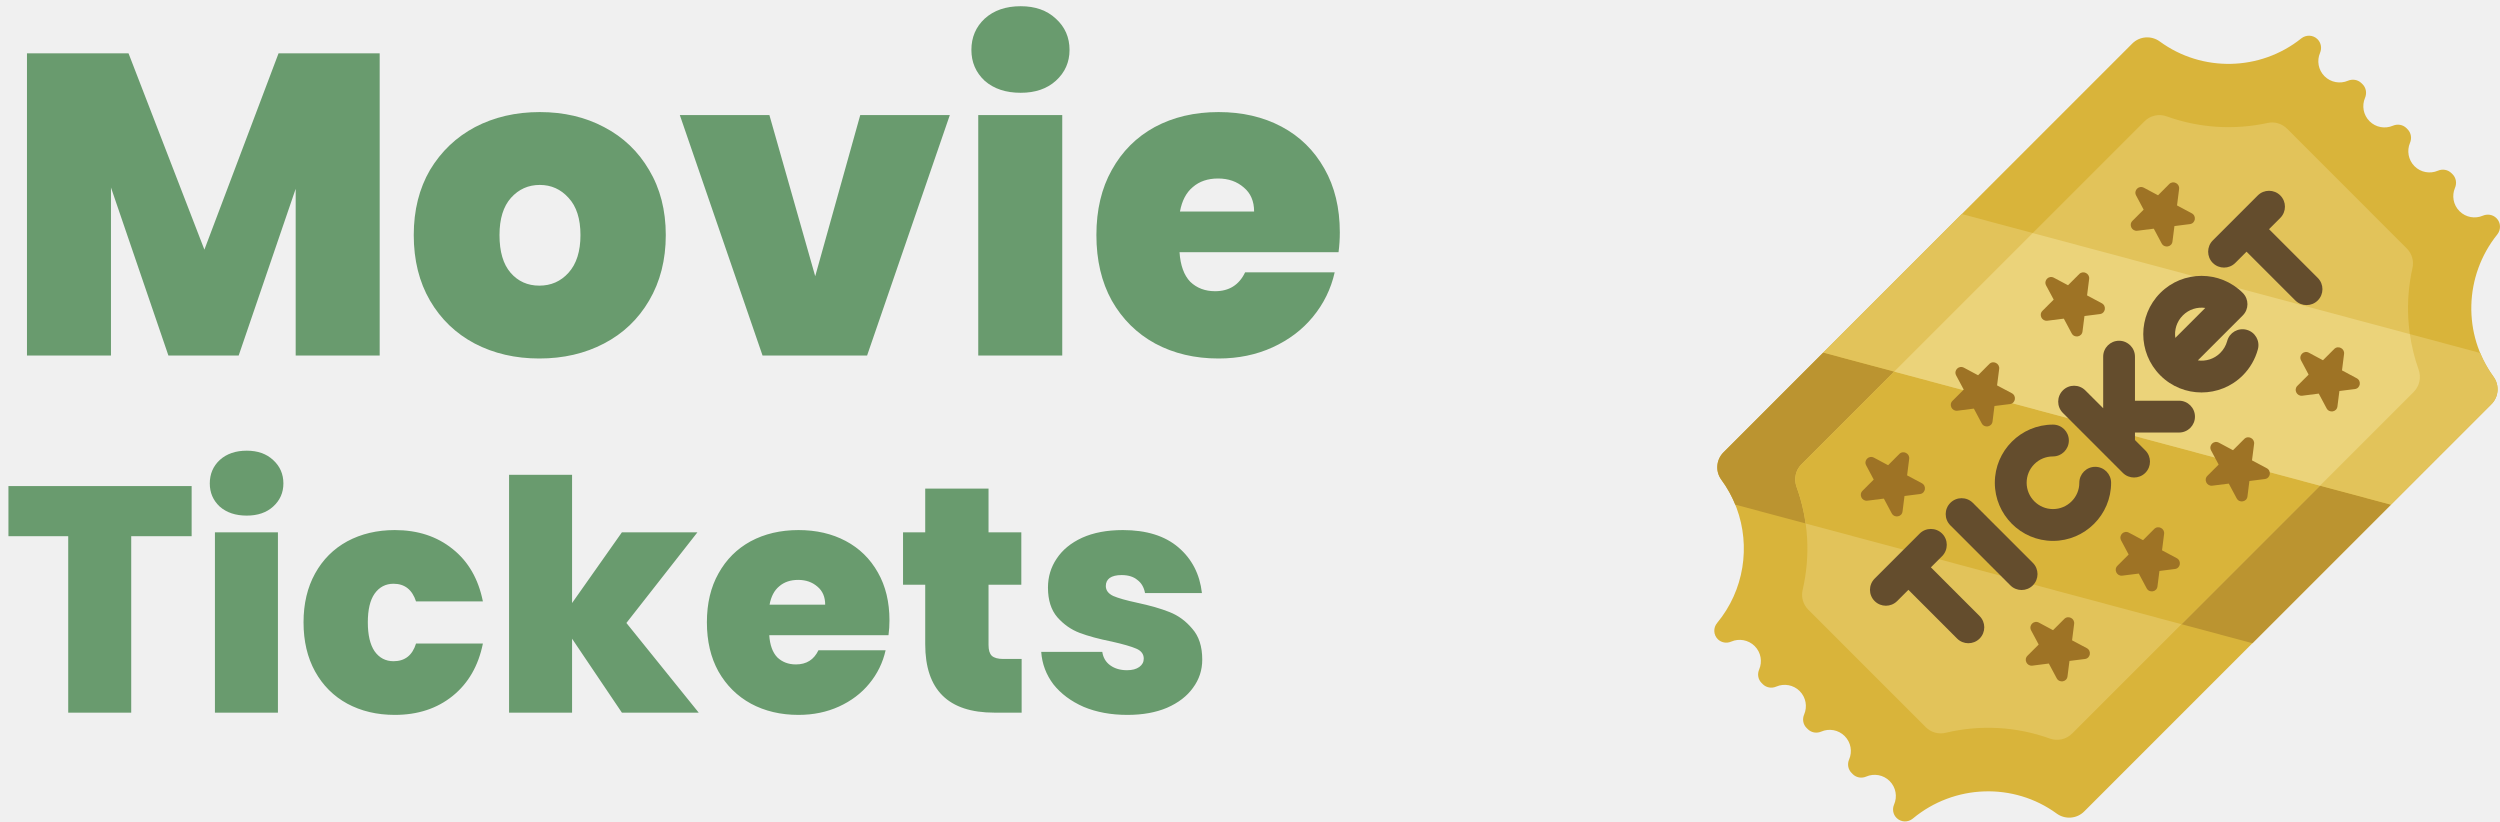
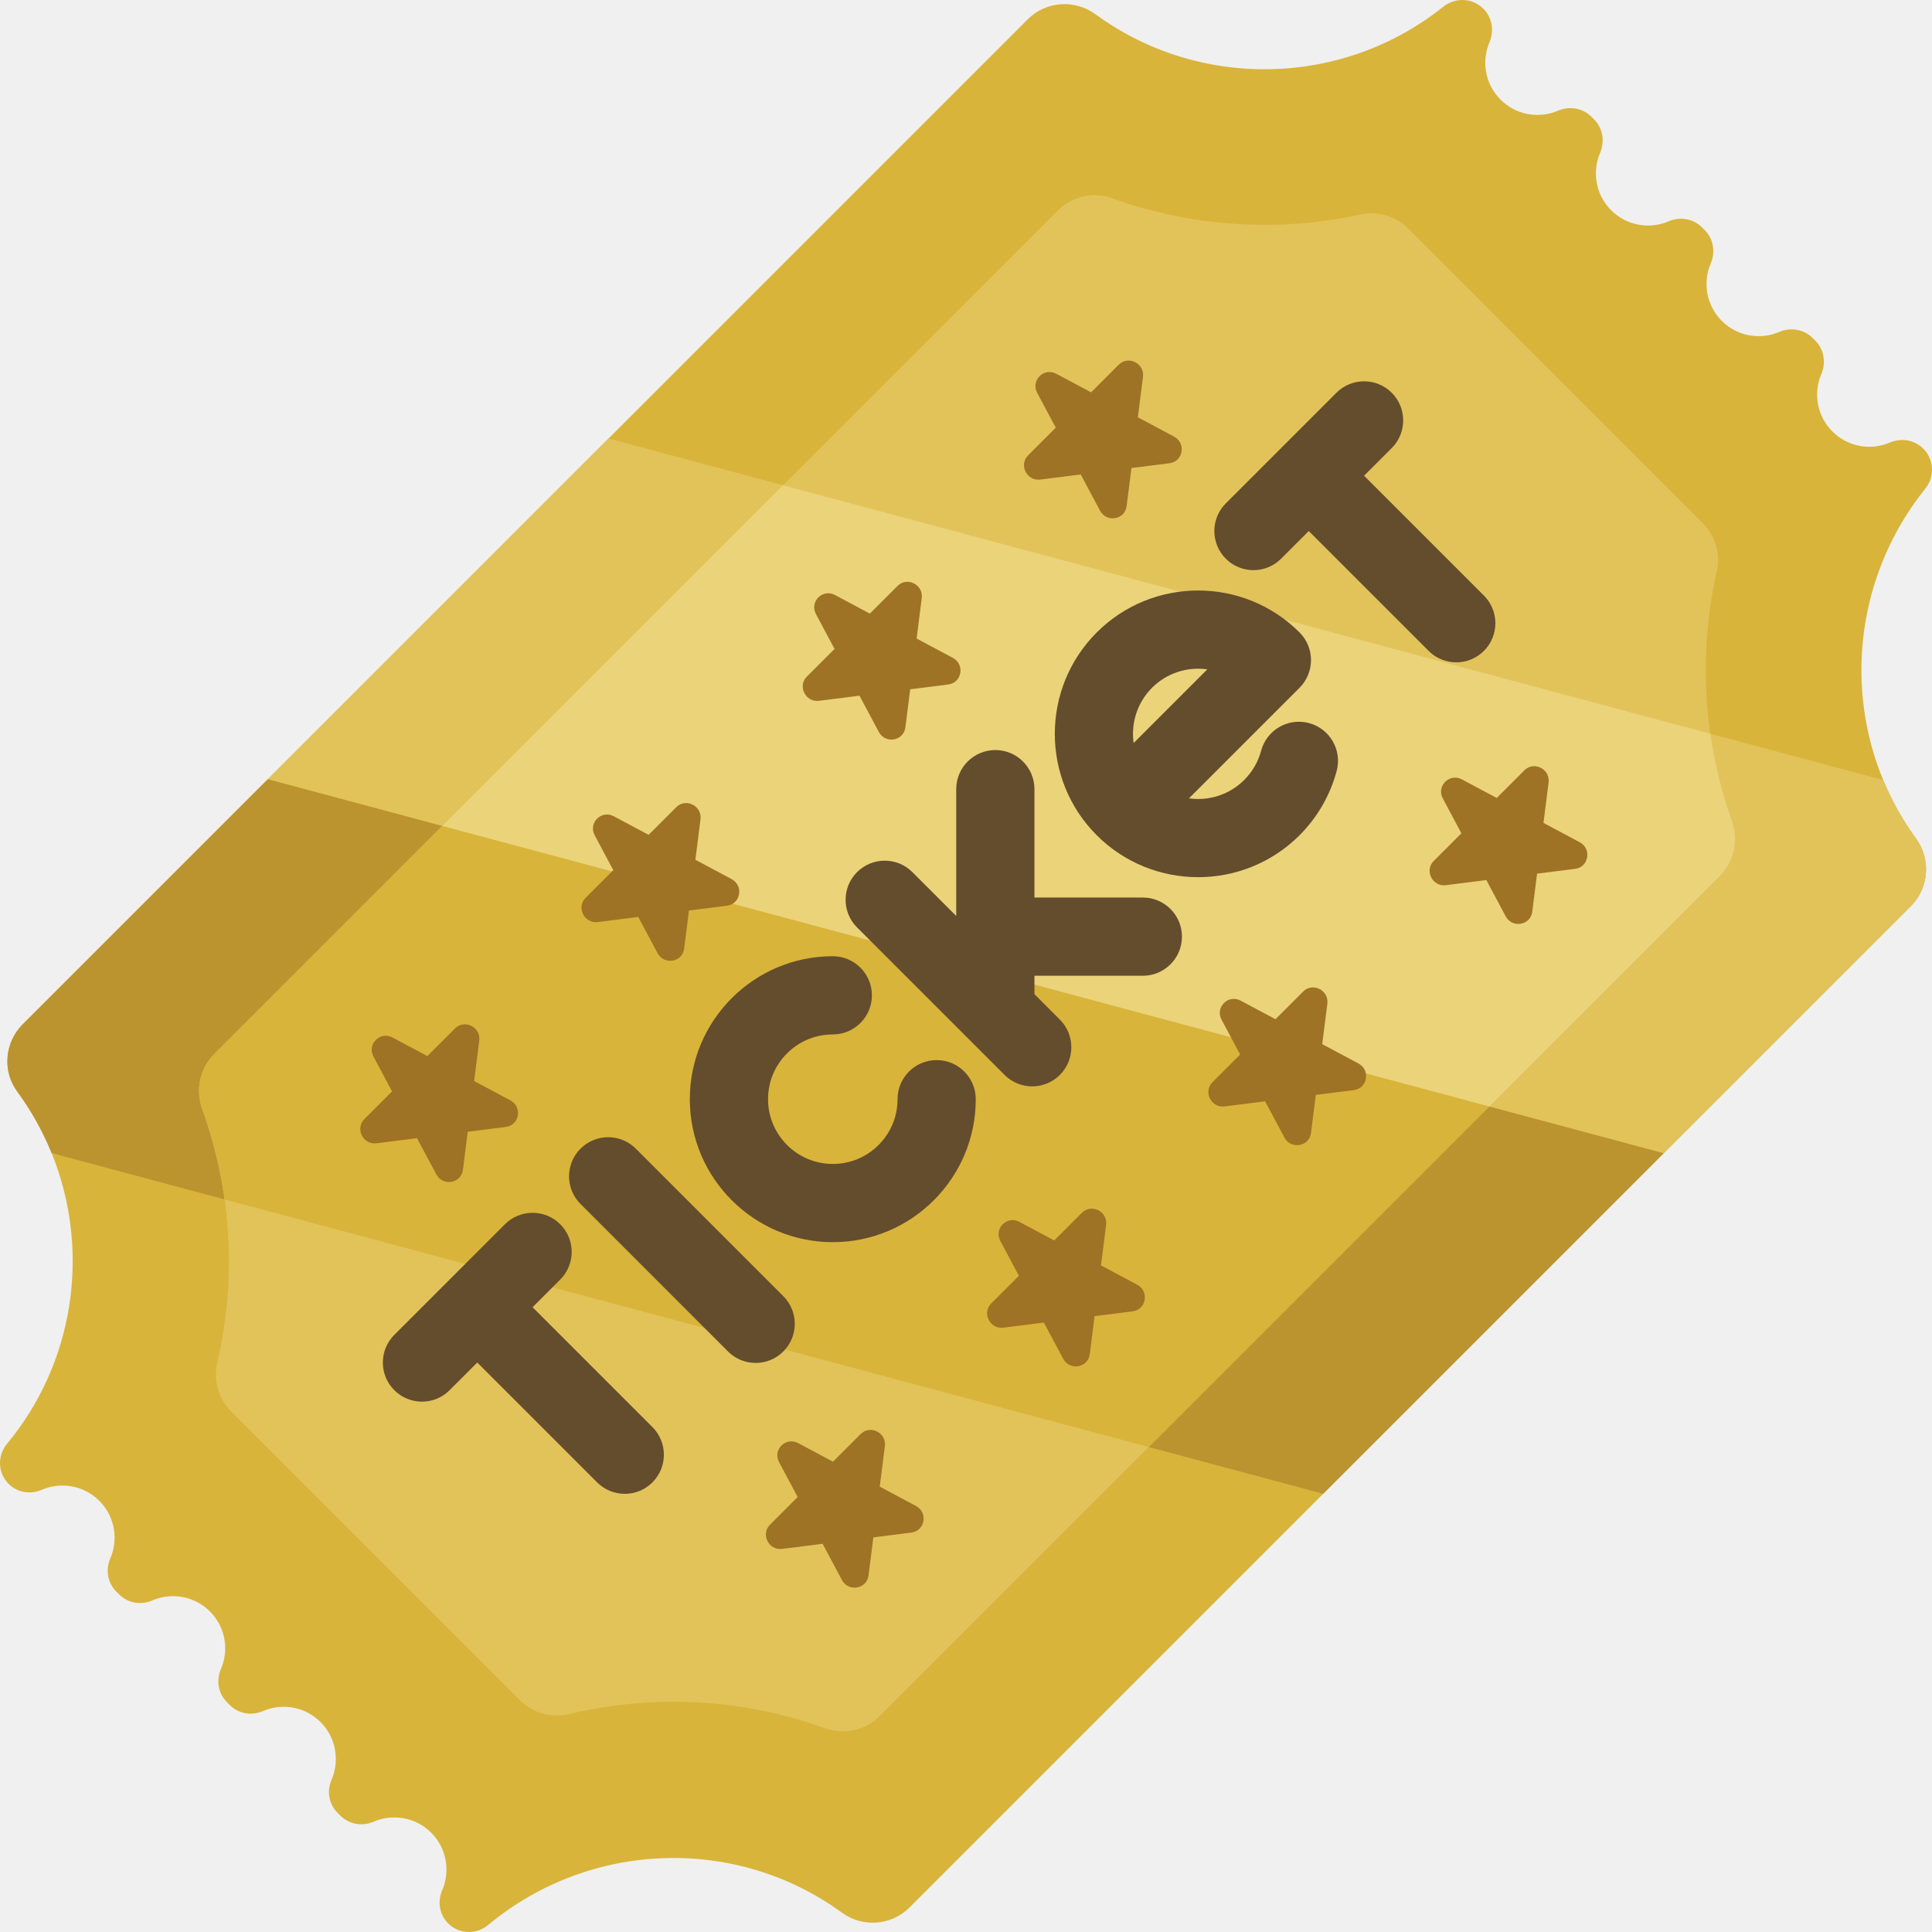
- <svg xmlns="http://www.w3.org/2000/svg" width="70" height="23" viewBox="0 0 70 23" fill="none">
-   <path d="M10.631 1.494V9.954H8.279V5.286L6.683 9.954H4.715L3.107 5.25V9.954H0.755L0.755 1.494L3.599 1.494L5.723 6.99L7.799 1.494H10.631ZM15.101 10.038C14.43 10.038 13.825 9.898 13.29 9.618C12.761 9.338 12.345 8.938 12.041 8.418C11.738 7.898 11.585 7.286 11.585 6.582C11.585 5.886 11.738 5.278 12.041 4.758C12.354 4.238 12.774 3.838 13.302 3.558C13.838 3.278 14.441 3.138 15.114 3.138C15.786 3.138 16.386 3.278 16.913 3.558C17.45 3.838 17.869 4.238 18.174 4.758C18.485 5.278 18.642 5.886 18.642 6.582C18.642 7.278 18.485 7.89 18.174 8.418C17.869 8.938 17.45 9.338 16.913 9.618C16.378 9.898 15.774 10.038 15.101 10.038ZM15.101 7.998C15.43 7.998 15.701 7.878 15.918 7.638C16.142 7.39 16.253 7.038 16.253 6.582C16.253 6.126 16.142 5.778 15.918 5.538C15.701 5.298 15.434 5.178 15.114 5.178C14.793 5.178 14.525 5.298 14.309 5.538C14.094 5.778 13.986 6.126 13.986 6.582C13.986 7.046 14.089 7.398 14.297 7.638C14.505 7.878 14.774 7.998 15.101 7.998ZM22.826 7.734L24.087 3.222H26.595L24.279 9.954H21.351L19.035 3.222L21.543 3.222L22.826 7.734ZM28.579 2.598C28.163 2.598 27.827 2.486 27.571 2.262C27.323 2.03 27.199 1.742 27.199 1.398C27.199 1.046 27.323 0.754 27.571 0.522C27.827 0.29 28.163 0.174 28.579 0.174C28.987 0.174 29.315 0.29 29.563 0.522C29.819 0.754 29.947 1.046 29.947 1.398C29.947 1.742 29.819 2.03 29.563 2.262C29.315 2.486 28.987 2.598 28.579 2.598ZM29.743 3.222V9.954H27.391V3.222L29.743 3.222ZM37.515 6.51C37.515 6.694 37.503 6.878 37.479 7.062H33.027C33.051 7.43 33.151 7.706 33.327 7.89C33.511 8.066 33.743 8.154 34.023 8.154C34.415 8.154 34.695 7.978 34.863 7.626H37.371C37.267 8.09 37.063 8.506 36.759 8.874C36.463 9.234 36.087 9.518 35.631 9.726C35.175 9.934 34.671 10.038 34.119 10.038C33.455 10.038 32.863 9.898 32.343 9.618C31.831 9.338 31.427 8.938 31.131 8.418C30.843 7.898 30.699 7.286 30.699 6.582C30.699 5.878 30.843 5.27 31.131 4.758C31.419 4.238 31.819 3.838 32.331 3.558C32.851 3.278 33.447 3.138 34.119 3.138C34.783 3.138 35.371 3.274 35.883 3.546C36.395 3.818 36.795 4.21 37.083 4.722C37.371 5.226 37.515 5.822 37.515 6.51ZM35.115 5.922C35.115 5.634 35.019 5.41 34.827 5.25C34.635 5.082 34.395 4.998 34.107 4.998C33.819 4.998 33.583 5.078 33.399 5.238C33.215 5.39 33.095 5.618 33.039 5.922H35.115ZM5.366 13.609V15.013H3.674V19.954H1.91L1.91 15.013H0.236L0.236 13.609H5.366ZM6.909 14.437C6.597 14.437 6.345 14.353 6.153 14.185C5.967 14.011 5.874 13.795 5.874 13.537C5.874 13.273 5.967 13.054 6.153 12.88C6.345 12.706 6.597 12.619 6.909 12.619C7.215 12.619 7.461 12.706 7.647 12.88C7.839 13.054 7.935 13.273 7.935 13.537C7.935 13.795 7.839 14.011 7.647 14.185C7.461 14.353 7.215 14.437 6.909 14.437ZM7.782 14.905V19.954H6.018V14.905H7.782ZM8.499 17.425C8.499 16.903 8.607 16.447 8.823 16.057C9.039 15.667 9.339 15.367 9.723 15.157C10.113 14.947 10.557 14.842 11.055 14.842C11.697 14.842 12.237 15.019 12.675 15.373C13.113 15.721 13.395 16.21 13.521 16.84H11.649C11.541 16.51 11.331 16.345 11.019 16.345C10.797 16.345 10.62 16.438 10.488 16.624C10.362 16.804 10.299 17.071 10.299 17.425C10.299 17.779 10.362 18.049 10.488 18.235C10.62 18.421 10.797 18.514 11.019 18.514C11.337 18.514 11.547 18.349 11.649 18.019H13.521C13.395 18.643 13.113 19.132 12.675 19.486C12.237 19.84 11.697 20.017 11.055 20.017C10.557 20.017 10.113 19.912 9.723 19.702C9.339 19.492 9.039 19.192 8.823 18.802C8.607 18.412 8.499 17.953 8.499 17.425ZM17.413 19.954L16.018 17.884V19.954H14.254L14.254 13.294H16.018V16.885L17.413 14.905H19.528L17.539 17.443L19.564 19.954H17.413ZM24.905 17.371C24.905 17.509 24.896 17.647 24.878 17.785H21.539C21.557 18.061 21.632 18.268 21.764 18.406C21.902 18.538 22.076 18.604 22.286 18.604C22.58 18.604 22.79 18.472 22.916 18.208H24.797C24.719 18.556 24.566 18.868 24.338 19.144C24.116 19.414 23.834 19.627 23.492 19.783C23.15 19.939 22.772 20.017 22.358 20.017C21.86 20.017 21.416 19.912 21.026 19.702C20.642 19.492 20.339 19.192 20.117 18.802C19.901 18.412 19.793 17.953 19.793 17.425C19.793 16.897 19.901 16.441 20.117 16.057C20.333 15.667 20.633 15.367 21.017 15.157C21.407 14.947 21.854 14.842 22.358 14.842C22.856 14.842 23.297 14.944 23.681 15.148C24.065 15.352 24.365 15.646 24.581 16.03C24.797 16.408 24.905 16.855 24.905 17.371ZM23.105 16.93C23.105 16.714 23.033 16.546 22.889 16.426C22.745 16.3 22.565 16.237 22.349 16.237C22.133 16.237 21.956 16.297 21.818 16.417C21.68 16.531 21.59 16.702 21.548 16.93H23.105ZM28.606 18.451V19.954H27.841C26.551 19.954 25.906 19.315 25.906 18.037V16.372H25.285V14.905H25.906V13.681H27.679V14.905H28.597V16.372H27.679V18.064C27.679 18.202 27.709 18.301 27.769 18.361C27.835 18.421 27.943 18.451 28.093 18.451H28.606ZM31.566 20.017C31.11 20.017 30.702 19.942 30.342 19.792C29.988 19.636 29.706 19.426 29.496 19.162C29.292 18.892 29.178 18.589 29.154 18.253H30.864C30.888 18.415 30.963 18.541 31.089 18.631C31.215 18.721 31.371 18.766 31.557 18.766C31.701 18.766 31.815 18.736 31.899 18.676C31.983 18.616 32.025 18.538 32.025 18.442C32.025 18.316 31.956 18.223 31.818 18.163C31.68 18.103 31.452 18.037 31.134 17.965C30.774 17.893 30.474 17.812 30.234 17.722C29.994 17.632 29.784 17.485 29.604 17.281C29.43 17.077 29.343 16.801 29.343 16.453C29.343 16.153 29.424 15.883 29.586 15.643C29.748 15.397 29.985 15.202 30.297 15.058C30.615 14.914 30.996 14.842 31.44 14.842C32.1 14.842 32.619 15.004 32.997 15.328C33.375 15.652 33.594 16.078 33.654 16.606H32.061C32.031 16.444 31.959 16.321 31.845 16.237C31.737 16.147 31.59 16.102 31.404 16.102C31.26 16.102 31.149 16.129 31.071 16.183C30.999 16.237 30.963 16.312 30.963 16.408C30.963 16.528 31.032 16.621 31.17 16.687C31.308 16.747 31.53 16.81 31.836 16.876C32.202 16.954 32.505 17.041 32.745 17.137C32.991 17.233 33.204 17.389 33.384 17.605C33.57 17.815 33.663 18.103 33.663 18.469C33.663 18.763 33.576 19.027 33.402 19.261C33.234 19.495 32.991 19.681 32.673 19.819C32.361 19.951 31.992 20.017 31.566 20.017Z" fill="#699B6E" />
-   <g clip-path="url(#clip0_7_185)">
-     <path d="M64.891 1.099L64.891 1.099C64.768 0.975 64.572 0.967 64.435 1.076C63.284 1.996 61.655 2.026 60.475 1.162C60.238 0.989 59.91 1.012 59.703 1.22L48.259 12.664C48.053 12.869 48.024 13.195 48.196 13.43C48.379 13.678 48.522 13.945 48.625 14.225C49.02 15.293 48.838 16.526 48.08 17.442C47.968 17.576 47.974 17.773 48.098 17.897L48.098 17.897C48.197 17.996 48.346 18.021 48.474 17.965C48.691 17.871 48.953 17.913 49.131 18.09C49.309 18.268 49.35 18.529 49.256 18.747C49.2 18.875 49.225 19.024 49.324 19.123L49.358 19.157C49.457 19.256 49.606 19.281 49.734 19.225C49.951 19.131 50.213 19.172 50.391 19.35C50.568 19.527 50.61 19.789 50.516 20.006C50.46 20.135 50.485 20.284 50.584 20.383L50.618 20.416C50.717 20.515 50.865 20.54 50.994 20.485C51.211 20.39 51.473 20.432 51.65 20.609C51.828 20.787 51.87 21.049 51.775 21.266C51.719 21.395 51.745 21.543 51.844 21.642L51.877 21.676C51.976 21.775 52.125 21.8 52.254 21.744C52.471 21.65 52.733 21.692 52.91 21.869C53.088 22.047 53.129 22.309 53.035 22.526C52.979 22.654 53.004 22.803 53.103 22.902C53.227 23.026 53.424 23.032 53.558 22.921C54.721 21.953 56.388 21.905 57.586 22.779C57.823 22.952 58.15 22.928 58.357 22.721L69.759 11.318C69.967 11.111 69.99 10.784 69.817 10.547C68.955 9.364 68.992 7.726 69.924 6.565C70.033 6.428 70.025 6.232 69.901 6.109C69.801 6.008 69.65 5.984 69.52 6.039C69.303 6.132 69.043 6.09 68.866 5.913C68.689 5.737 68.647 5.476 68.74 5.26C68.796 5.129 68.771 4.979 68.671 4.878L68.641 4.849C68.541 4.749 68.391 4.724 68.26 4.78C68.044 4.873 67.783 4.831 67.606 4.654C67.43 4.477 67.388 4.216 67.48 4C67.536 3.87 67.511 3.719 67.411 3.619L67.382 3.589C67.281 3.489 67.131 3.464 67.001 3.52C66.784 3.613 66.523 3.571 66.347 3.394C66.17 3.217 66.128 2.957 66.221 2.74C66.276 2.61 66.252 2.459 66.152 2.359L66.122 2.33C66.022 2.23 65.871 2.205 65.741 2.261C65.525 2.353 65.264 2.311 65.087 2.135C64.91 1.958 64.868 1.697 64.961 1.481C65.016 1.35 64.992 1.2 64.891 1.099Z" fill="#D9B43A" />
-     <path d="M51.05 9.872L48.259 12.664C48.053 12.869 48.024 13.195 48.196 13.43C48.358 13.649 48.488 13.885 48.588 14.13L63.067 18.01L66.946 14.131L51.05 9.872Z" fill="#BB9430" />
-     <path d="M51.05 9.872L66.946 14.131L69.759 11.318C69.966 11.111 69.99 10.784 69.817 10.547C69.665 10.338 69.541 10.115 69.445 9.883L54.929 5.993L51.05 9.872Z" fill="#E2C35A" />
-     <path d="M60.045 3.397L50.439 13.003C50.275 13.167 50.224 13.412 50.303 13.631C50.64 14.557 50.697 15.563 50.474 16.517C50.427 16.717 50.487 16.926 50.632 17.072L53.922 20.361C54.068 20.507 54.279 20.567 54.48 20.518C55.441 20.288 56.456 20.341 57.39 20.678C57.608 20.757 57.852 20.706 58.016 20.542L67.584 10.974C67.748 10.81 67.799 10.567 67.721 10.348C67.395 9.436 67.338 8.443 67.55 7.5C67.594 7.303 67.532 7.098 67.389 6.956L64.037 3.603C63.895 3.462 63.692 3.399 63.496 3.442C62.559 3.647 61.574 3.586 60.666 3.258C60.45 3.18 60.208 3.234 60.045 3.397Z" fill="#E2C35A" />
-     <path d="M53.037 10.405L50.439 13.003C50.275 13.167 50.224 13.412 50.303 13.631C50.425 13.965 50.509 14.309 50.557 14.658L61.08 17.478L64.959 13.599L53.037 10.405Z" fill="#D9B43A" />
-     <path d="M53.037 10.405L64.959 13.599L67.584 10.974C67.748 10.81 67.799 10.566 67.721 10.348C67.606 10.025 67.525 9.692 67.476 9.355L56.916 6.526L53.037 10.405Z" fill="#EBD37A" />
-     <path d="M63.218 5.472L61.958 6.732C61.785 6.906 61.785 7.188 61.958 7.362C62.132 7.536 62.414 7.536 62.588 7.362L62.903 7.047L64.268 8.412C64.442 8.586 64.724 8.586 64.898 8.412C65.072 8.238 65.072 7.956 64.898 7.782L63.533 6.417L63.848 6.102C64.022 5.928 64.022 5.646 63.848 5.472C63.674 5.299 63.392 5.299 63.218 5.472Z" fill="#644D2D" />
-     <path d="M60.489 8.202C59.852 8.838 59.852 9.874 60.489 10.511C61.125 11.148 62.161 11.148 62.798 10.511C63.001 10.308 63.147 10.055 63.221 9.779C63.285 9.541 63.143 9.297 62.906 9.234C62.668 9.17 62.424 9.311 62.361 9.549C62.327 9.674 62.261 9.789 62.168 9.881C61.997 10.053 61.762 10.123 61.539 10.091L62.798 8.832C62.972 8.658 62.972 8.376 62.798 8.202C62.161 7.565 61.125 7.565 60.489 8.202ZM60.909 9.461C60.877 9.238 60.947 9.003 61.119 8.832C61.29 8.66 61.525 8.59 61.748 8.622L60.909 9.461Z" fill="#644D2D" />
-     <path d="M59.779 11.22V9.986C59.779 9.74 59.58 9.541 59.334 9.541C59.088 9.541 58.889 9.74 58.889 9.986V11.43L58.389 10.931C58.215 10.757 57.933 10.757 57.76 10.931C57.586 11.105 57.586 11.387 57.76 11.561L59.439 13.24C59.613 13.414 59.895 13.414 60.069 13.24C60.243 13.066 60.243 12.784 60.069 12.611L59.779 12.321V12.111H61.014C61.137 12.111 61.248 12.061 61.329 11.981C61.409 11.9 61.459 11.789 61.459 11.666C61.459 11.42 61.26 11.22 61.014 11.22L59.779 11.22Z" fill="#644D2D" />
-     <path d="M56.962 12.995C57.101 12.856 57.286 12.78 57.483 12.78C57.729 12.78 57.928 12.58 57.928 12.334C57.928 12.088 57.729 11.889 57.483 11.889C56.585 11.889 55.855 12.619 55.855 13.517C55.855 14.414 56.586 15.145 57.483 15.145C57.932 15.145 58.339 14.962 58.634 14.667C58.929 14.373 59.111 13.966 59.111 13.517C59.111 13.271 58.912 13.071 58.666 13.071C58.42 13.071 58.221 13.271 58.221 13.517C58.221 13.714 58.144 13.899 58.005 14.038C57.865 14.177 57.68 14.254 57.483 14.254C57.077 14.254 56.746 13.923 56.746 13.517C56.746 13.32 56.822 13.135 56.962 12.995Z" fill="#644D2D" />
-     <path d="M54.61 14.08C54.436 14.254 54.436 14.536 54.61 14.71L56.29 16.39C56.464 16.564 56.746 16.564 56.92 16.39C57.094 16.216 57.094 15.934 56.92 15.76L55.24 14.08C55.066 13.906 54.784 13.906 54.61 14.08Z" fill="#644D2D" />
-     <path d="M53.75 14.941L52.49 16.201C52.316 16.375 52.316 16.657 52.49 16.83C52.664 17.004 52.946 17.004 53.12 16.83L53.435 16.515L54.799 17.88C54.973 18.054 55.255 18.054 55.429 17.88C55.603 17.706 55.603 17.424 55.429 17.25L54.065 15.886L54.38 15.571C54.553 15.397 54.553 15.115 54.38 14.941C54.206 14.767 53.923 14.767 53.75 14.941Z" fill="#644D2D" />
-     <path d="M52.47 12.814L52.867 13.026L53.181 12.711C53.29 12.602 53.477 12.695 53.457 12.849L53.399 13.31L53.811 13.53C53.951 13.604 53.916 13.813 53.76 13.833L53.326 13.888L53.271 14.321C53.252 14.477 53.043 14.513 52.968 14.373L52.748 13.961L52.287 14.019C52.134 14.038 52.041 13.852 52.149 13.743L52.464 13.428L52.253 13.031C52.177 12.89 52.328 12.739 52.47 12.814Z" fill="#9E7325" />
-     <path d="M54.989 10.295L55.386 10.507L55.701 10.191C55.809 10.083 55.996 10.176 55.977 10.329L55.918 10.791L56.331 11.01C56.471 11.085 56.435 11.294 56.279 11.314L55.845 11.368L55.791 11.802C55.771 11.958 55.562 11.993 55.488 11.854L55.268 11.441L54.807 11.5C54.653 11.519 54.56 11.332 54.669 11.224L54.984 10.909L54.772 10.512C54.697 10.37 54.848 10.22 54.989 10.295Z" fill="#9E7325" />
-     <path d="M57.508 7.776L57.905 7.987L58.22 7.672C58.329 7.564 58.515 7.657 58.496 7.81L58.438 8.271L58.85 8.491C58.99 8.566 58.954 8.774 58.798 8.794L58.365 8.849L58.31 9.282C58.29 9.438 58.081 9.474 58.007 9.334L57.787 8.922L57.326 8.98C57.173 9 57.079 8.813 57.188 8.704L57.503 8.389L57.291 7.993C57.216 7.851 57.367 7.7 57.508 7.776Z" fill="#9E7325" />
-     <path d="M60.028 5.256L60.425 5.468L60.739 5.153C60.848 5.044 61.035 5.138 61.015 5.291L60.957 5.752L61.369 5.972C61.509 6.046 61.474 6.255 61.317 6.275L60.884 6.33L60.829 6.763C60.81 6.919 60.601 6.955 60.526 6.815L60.306 6.403L59.845 6.461C59.692 6.48 59.599 6.294 59.707 6.185L60.022 5.87L59.811 5.473C59.735 5.332 59.886 5.181 60.028 5.256Z" fill="#9E7325" />
-     <path d="M57.089 17.433L57.485 17.645L57.8 17.33C57.909 17.221 58.096 17.314 58.076 17.468L58.018 17.929L58.43 18.148C58.57 18.223 58.534 18.432 58.378 18.452L57.945 18.506L57.89 18.94C57.87 19.096 57.662 19.131 57.587 18.991L57.367 18.579L56.906 18.638C56.753 18.657 56.66 18.47 56.768 18.362L57.083 18.047L56.871 17.65C56.796 17.509 56.947 17.358 57.089 17.433Z" fill="#9E7325" />
-     <path d="M59.608 14.914L60.005 15.125L60.319 14.81C60.428 14.702 60.615 14.795 60.595 14.948L60.537 15.409L60.949 15.629C61.089 15.704 61.054 15.913 60.898 15.932L60.464 15.987L60.409 16.42C60.39 16.576 60.181 16.612 60.106 16.472L59.886 16.06L59.425 16.118C59.272 16.138 59.179 15.951 59.287 15.842L59.602 15.527L59.391 15.131C59.316 14.989 59.467 14.838 59.608 14.914Z" fill="#9E7325" />
-     <path d="M62.127 12.394L62.524 12.606L62.839 12.291C62.947 12.182 63.134 12.276 63.115 12.429L63.056 12.89L63.469 13.11C63.608 13.184 63.573 13.393 63.417 13.413L62.983 13.468L62.929 13.901C62.909 14.057 62.7 14.093 62.626 13.953L62.406 13.541L61.945 13.599C61.791 13.618 61.698 13.432 61.807 13.323L62.122 13.008L61.91 12.611C61.835 12.47 61.986 12.319 62.127 12.394Z" fill="#9E7325" />
-     <path d="M64.647 9.875L65.043 10.087L65.358 9.772C65.467 9.663 65.653 9.756 65.634 9.91L65.576 10.371L65.988 10.591C66.128 10.665 66.092 10.874 65.936 10.894L65.503 10.948L65.448 11.382C65.428 11.538 65.22 11.573 65.145 11.434L64.925 11.021L64.464 11.08C64.311 11.099 64.217 10.912 64.326 10.804L64.641 10.489L64.43 10.092C64.354 9.951 64.505 9.8 64.647 9.875Z" fill="#9E7325" />
+ <svg xmlns="http://www.w3.org/2000/svg" height="800px" width="800px" version="1.1" id="Layer_1" viewBox="0 0 512.005 512.005" xml:space="preserve">
+   <path style="fill:#D9B43A;" d="M393.111,2.312l-0.006-0.006c-2.877-2.877-7.435-3.072-10.614-0.532  c-26.788,21.418-64.695,22.094-92.172,2.007c-5.518-4.034-13.137-3.492-17.97,1.342L6.021,271.453  c-4.783,4.783-5.459,12.37-1.454,17.82c4.243,5.772,7.566,12.007,9.971,18.506c9.2,24.852,4.97,53.549-12.691,74.865  c-2.599,3.137-2.45,7.713,0.431,10.594l0.003,0.003c2.304,2.304,5.77,2.886,8.756,1.589c5.052-2.195,11.15-1.226,15.282,2.906  c4.132,4.132,5.101,10.229,2.906,15.282c-1.298,2.988-0.714,6.454,1.589,8.756l0.784,0.784c2.304,2.304,5.77,2.886,8.756,1.589  c5.052-2.195,11.15-1.226,15.282,2.906c4.132,4.132,5.101,10.229,2.906,15.282c-1.298,2.988-0.714,6.454,1.589,8.756l0.784,0.784  c2.304,2.304,5.77,2.886,8.756,1.589c5.052-2.195,11.15-1.226,15.282,2.906c4.132,4.132,5.101,10.229,2.906,15.282  c-1.298,2.988-0.714,6.454,1.589,8.756l0.784,0.784c2.304,2.304,5.77,2.886,8.756,1.589c5.052-2.195,11.15-1.226,15.282,2.906  c4.132,4.132,5.101,10.229,2.906,15.282c-1.298,2.988-0.714,6.454,1.589,8.756l0,0c2.877,2.877,7.454,3.038,10.584,0.435  c27.078-22.518,65.858-23.648,93.749-3.292c5.509,4.02,13.113,3.456,17.937-1.365l265.367-265.367  c4.829-4.829,5.376-12.438,1.353-17.955c-20.079-27.529-19.216-65.653,2.467-92.668c2.548-3.176,2.354-7.74-0.525-10.619l0,0  c-2.333-2.333-5.837-2.909-8.869-1.61c-5.04,2.159-11.104,1.182-15.218-2.933c-4.114-4.114-5.093-10.178-2.933-15.218  c1.299-3.032,0.723-6.537-1.61-8.869l-0.685-0.685c-2.333-2.333-5.837-2.909-8.869-1.61c-5.04,2.159-11.104,1.182-15.218-2.933  c-4.114-4.114-5.093-10.178-2.933-15.218c1.299-3.032,0.723-6.537-1.61-8.869l-0.685-0.685c-2.333-2.333-5.837-2.909-8.869-1.61  c-5.04,2.159-11.104,1.182-15.218-2.933s-5.093-10.178-2.933-15.218c1.299-3.032,0.723-6.537-1.61-8.869l-0.685-0.685  c-2.333-2.333-5.837-2.909-8.869-1.61c-5.04,2.159-11.104,1.182-15.218-2.933s-5.093-10.178-2.933-15.218  C396.021,8.148,395.444,4.645,393.111,2.312z" />
+   <path style="fill:#BB9430;" d="M70.994,206.48L6.021,271.453c-4.783,4.783-5.46,12.37-1.454,17.82  c3.76,5.117,6.797,10.6,9.114,16.306l336.976,90.292l90.27-90.27L70.994,206.48z" />
+   <g>
+     <path style="fill:#E2C35A;" d="M70.994,206.48l369.932,99.123l65.469-65.469c4.829-4.829,5.376-12.438,1.353-17.955   c-3.543-4.858-6.421-10.05-8.659-15.449l-337.825-90.52L70.994,206.48z" />
+     <path style="fill:#E2C35A;" d="M280.33,55.776L56.768,279.337c-3.831,3.829-5.015,9.525-3.166,14.616   c7.83,21.563,9.153,44.979,3.97,67.166c-1.086,4.652,0.299,9.533,3.676,12.912l76.564,76.564c3.397,3.397,8.313,4.777,12.985,3.659   c22.381-5.361,46.004-4.125,67.728,3.715c5.083,1.834,10.763,0.644,14.584-3.177l222.668-222.668   c3.816-3.816,5.004-9.482,3.188-14.563c-7.593-21.238-8.923-44.336-3.977-66.294c1.03-4.567-0.43-9.339-3.74-12.651l-78.025-78.029   c-3.292-3.292-8.029-4.753-12.576-3.756c-21.807,4.782-44.748,3.349-65.86-4.272C289.747,50.741,284.117,51.99,280.33,55.776z" />
  </g>
-   <defs>
-     <clipPath id="clip0_7_185">
-       <rect width="22" height="22" fill="white" transform="translate(48 1)" />
-     </clipPath>
-   </defs>
+   <path style="fill:#D9B43A;" d="M117.236,218.871l-60.468,60.467c-3.829,3.829-5.015,9.525-3.166,14.616  c2.823,7.776,4.787,15.795,5.919,23.908l244.896,65.62l90.27-90.27L117.236,218.871z" />
+   <path style="fill:#EBD37A;" d="M117.236,218.871l277.45,74.342l61.09-61.09c3.816-3.816,5.004-9.482,3.188-14.563  c-2.685-7.514-4.572-15.261-5.69-23.107l-245.768-65.852L117.236,218.871z" />
+   <g>
+     <path style="fill:#644D2D;" d="M354.169,104.087l-29.316,29.316c-4.048,4.048-4.048,10.611,0,14.659   c4.048,4.048,10.611,4.048,14.659,0l7.329-7.329l31.759,31.759c4.048,4.048,10.611,4.048,14.659,0s4.048-10.611,0-14.659   l-31.759-31.759l7.329-7.329c4.048-4.048,4.048-10.611,0-14.659C364.78,100.039,358.217,100.039,354.169,104.087z" />
+     <path style="fill:#644D2D;" d="M290.651,167.605c-14.817,14.817-14.817,38.929,0,53.746c14.817,14.817,38.929,14.817,53.746,0   c4.722-4.722,8.126-10.615,9.842-17.041c1.477-5.531-1.809-11.211-7.34-12.688c-5.531-1.476-11.211,1.809-12.688,7.34   c-0.777,2.909-2.323,5.583-4.472,7.732c-3.988,3.988-9.455,5.615-14.652,4.88l29.31-29.31c4.048-4.048,4.048-10.611,0-14.659   C329.58,152.786,305.468,152.786,290.651,167.605z M300.428,196.915c-0.735-5.196,0.893-10.665,4.88-14.652   c3.987-3.987,9.455-5.615,14.652-4.88L300.428,196.915z" />
+     <path style="fill:#644D2D;" d="M274.143,237.859v-28.723c0-5.724-4.641-10.365-10.365-10.365c-5.724,0-10.365,4.641-10.365,10.365   v33.609l-11.622-11.622c-4.048-4.048-10.611-4.048-14.659,0c-4.048,4.048-4.048,10.611,0,14.659l39.088,39.088   c4.048,4.048,10.611,4.048,14.659,0c4.048-4.048,4.048-10.611,0-14.659l-6.736-6.736v-4.887h28.723   c2.862,0,5.453-1.159,7.329-3.036c1.875-1.875,3.036-4.467,3.036-7.329c0-5.724-4.641-10.365-10.365-10.365L274.143,237.859   L274.143,237.859z" />
+     <path style="fill:#644D2D;" d="M208.566,279.169c3.241-3.241,7.551-5.026,12.134-5.026c5.724,0,10.365-4.641,10.365-10.365   s-4.641-10.365-10.365-10.365c-20.893,0-37.888,16.997-37.889,37.889c0.001,20.891,16.998,37.888,37.889,37.889   c10.446,0,19.918-4.25,26.78-11.11c6.86-6.86,11.11-16.333,11.11-26.778c0-5.724-4.641-10.365-10.365-10.365   c-5.724,0-10.365,4.641-10.365,10.365c0,4.584-1.786,8.893-5.026,12.134c-3.241,3.241-7.55,5.026-12.132,5.025   c-9.462,0-17.16-7.699-17.161-17.16C203.54,286.719,205.325,282.41,208.566,279.169z" />
+     <path style="fill:#644D2D;" d="M153.843,304.413c-4.048,4.048-4.048,10.611,0,14.659l39.088,39.088   c4.048,4.048,10.611,4.048,14.659,0c4.048-4.048,4.048-10.611,0-14.659l-39.088-39.088   C164.454,300.366,157.891,300.366,153.843,304.413z" />
+     <path style="fill:#644D2D;" d="M133.811,324.445l-29.316,29.316c-4.048,4.048-4.048,10.611,0,14.659   c4.048,4.048,10.611,4.048,14.659,0l7.329-7.329l31.759,31.759c4.048,4.048,10.611,4.048,14.659,0s4.048-10.611,0-14.659   l-31.76-31.759l7.329-7.329c4.048-4.048,4.048-10.611,0-14.659S137.858,320.397,133.811,324.445z" />
+   </g>
+   <g>
+     <path style="fill:#9E7325;" d="M104.026,274.951l9.233,4.924l7.33-7.33c2.528-2.528,6.871-0.355,6.421,3.212l-1.356,10.73   l9.592,5.116c3.256,1.737,2.427,6.596-1.205,7.055l-10.086,1.274l-1.274,10.086c-0.459,3.632-5.318,4.461-7.055,1.205l-5.116-9.592   l-10.73,1.356c-3.567,0.451-5.741-3.893-3.212-6.421l7.33-7.33l-4.924-9.233C97.221,276.713,100.737,273.197,104.026,274.951z" />
+     <path style="fill:#9E7325;" d="M162.657,216.32l9.233,4.924l7.33-7.33c2.528-2.528,6.871-0.355,6.421,3.212l-1.356,10.73   l9.592,5.116c3.256,1.737,2.427,6.596-1.205,7.055l-10.086,1.274l-1.274,10.086c-0.459,3.632-5.318,4.461-7.055,1.205l-5.116-9.592   l-10.73,1.356c-3.567,0.451-5.741-3.893-3.212-6.421l7.33-7.33l-4.924-9.233C155.852,218.08,159.368,214.565,162.657,216.32z" />
+     <path style="fill:#9E7325;" d="M221.29,157.687l9.233,4.924l7.33-7.33c2.528-2.528,6.871-0.355,6.421,3.212l-1.356,10.73   l9.592,5.116c3.256,1.737,2.427,6.596-1.205,7.055l-10.086,1.274l-1.274,10.086c-0.459,3.632-5.318,4.461-7.055,1.205l-5.116-9.592   l-10.73,1.356c-3.567,0.451-5.741-3.893-3.212-6.421l7.33-7.33l-4.924-9.233C214.484,159.449,217.999,155.933,221.29,157.687z" />
+     <path style="fill:#9E7325;" d="M279.921,99.056l9.233,4.924l7.33-7.33c2.528-2.528,6.871-0.355,6.421,3.212l-1.356,10.73   l9.592,5.116c3.256,1.737,2.427,6.596-1.205,7.055l-10.086,1.274l-1.274,10.086c-0.459,3.632-5.318,4.461-7.055,1.205l-5.116-9.592   l-10.73,1.356c-3.567,0.451-5.741-3.893-3.212-6.421l7.33-7.33l-4.924-9.233C273.117,100.818,276.632,97.302,279.921,99.056z" />
+     <path style="fill:#9E7325;" d="M211.518,382.443l9.233,4.924l7.33-7.33c2.528-2.528,6.871-0.355,6.421,3.212l-1.356,10.73   l9.592,5.116c3.256,1.737,2.427,6.596-1.205,7.055l-10.086,1.274l-1.274,10.086c-0.459,3.632-5.318,4.461-7.055,1.205l-5.116-9.592   l-10.73,1.356c-3.567,0.451-5.741-3.893-3.212-6.421l7.33-7.33l-4.924-9.233C204.712,384.204,208.228,380.69,211.518,382.443z" />
+     <path style="fill:#9E7325;" d="M270.149,323.812l9.233,4.924l7.33-7.33c2.528-2.528,6.871-0.355,6.421,3.212l-1.356,10.73   l9.592,5.116c3.256,1.737,2.427,6.596-1.205,7.055l-10.086,1.274l-1.274,10.086c-0.459,3.632-5.318,4.461-7.055,1.205l-5.116-9.592   l-10.73,1.356c-3.567,0.451-5.741-3.893-3.212-6.421l7.33-7.33l-4.924-9.233C263.345,325.573,266.86,322.057,270.149,323.812z" />
+     <path style="fill:#9E7325;" d="M328.781,265.179l9.233,4.924l7.33-7.33c2.528-2.528,6.871-0.355,6.421,3.212l-1.356,10.73   l9.592,5.116c3.256,1.737,2.427,6.596-1.205,7.055l-10.087,1.274l-1.274,10.086c-0.459,3.632-5.318,4.461-7.055,1.205l-5.116-9.592   l-10.73,1.356c-3.567,0.451-5.741-3.893-3.212-6.421l7.33-7.33l-4.924-9.233C321.976,266.941,325.492,263.425,328.781,265.179z" />
+     <path style="fill:#9E7325;" d="M387.414,206.548l9.233,4.924l7.33-7.33c2.528-2.528,6.871-0.355,6.421,3.212l-1.356,10.73   l9.592,5.116c3.256,1.737,2.427,6.596-1.205,7.055l-10.086,1.274l-1.274,10.086c-0.459,3.632-5.318,4.461-7.055,1.205l-5.116-9.592   l-10.73,1.356c-3.567,0.451-5.741-3.893-3.212-6.421l7.33-7.33l-4.924-9.233C380.609,208.308,384.125,204.793,387.414,206.548z" />
+   </g>
</svg>
